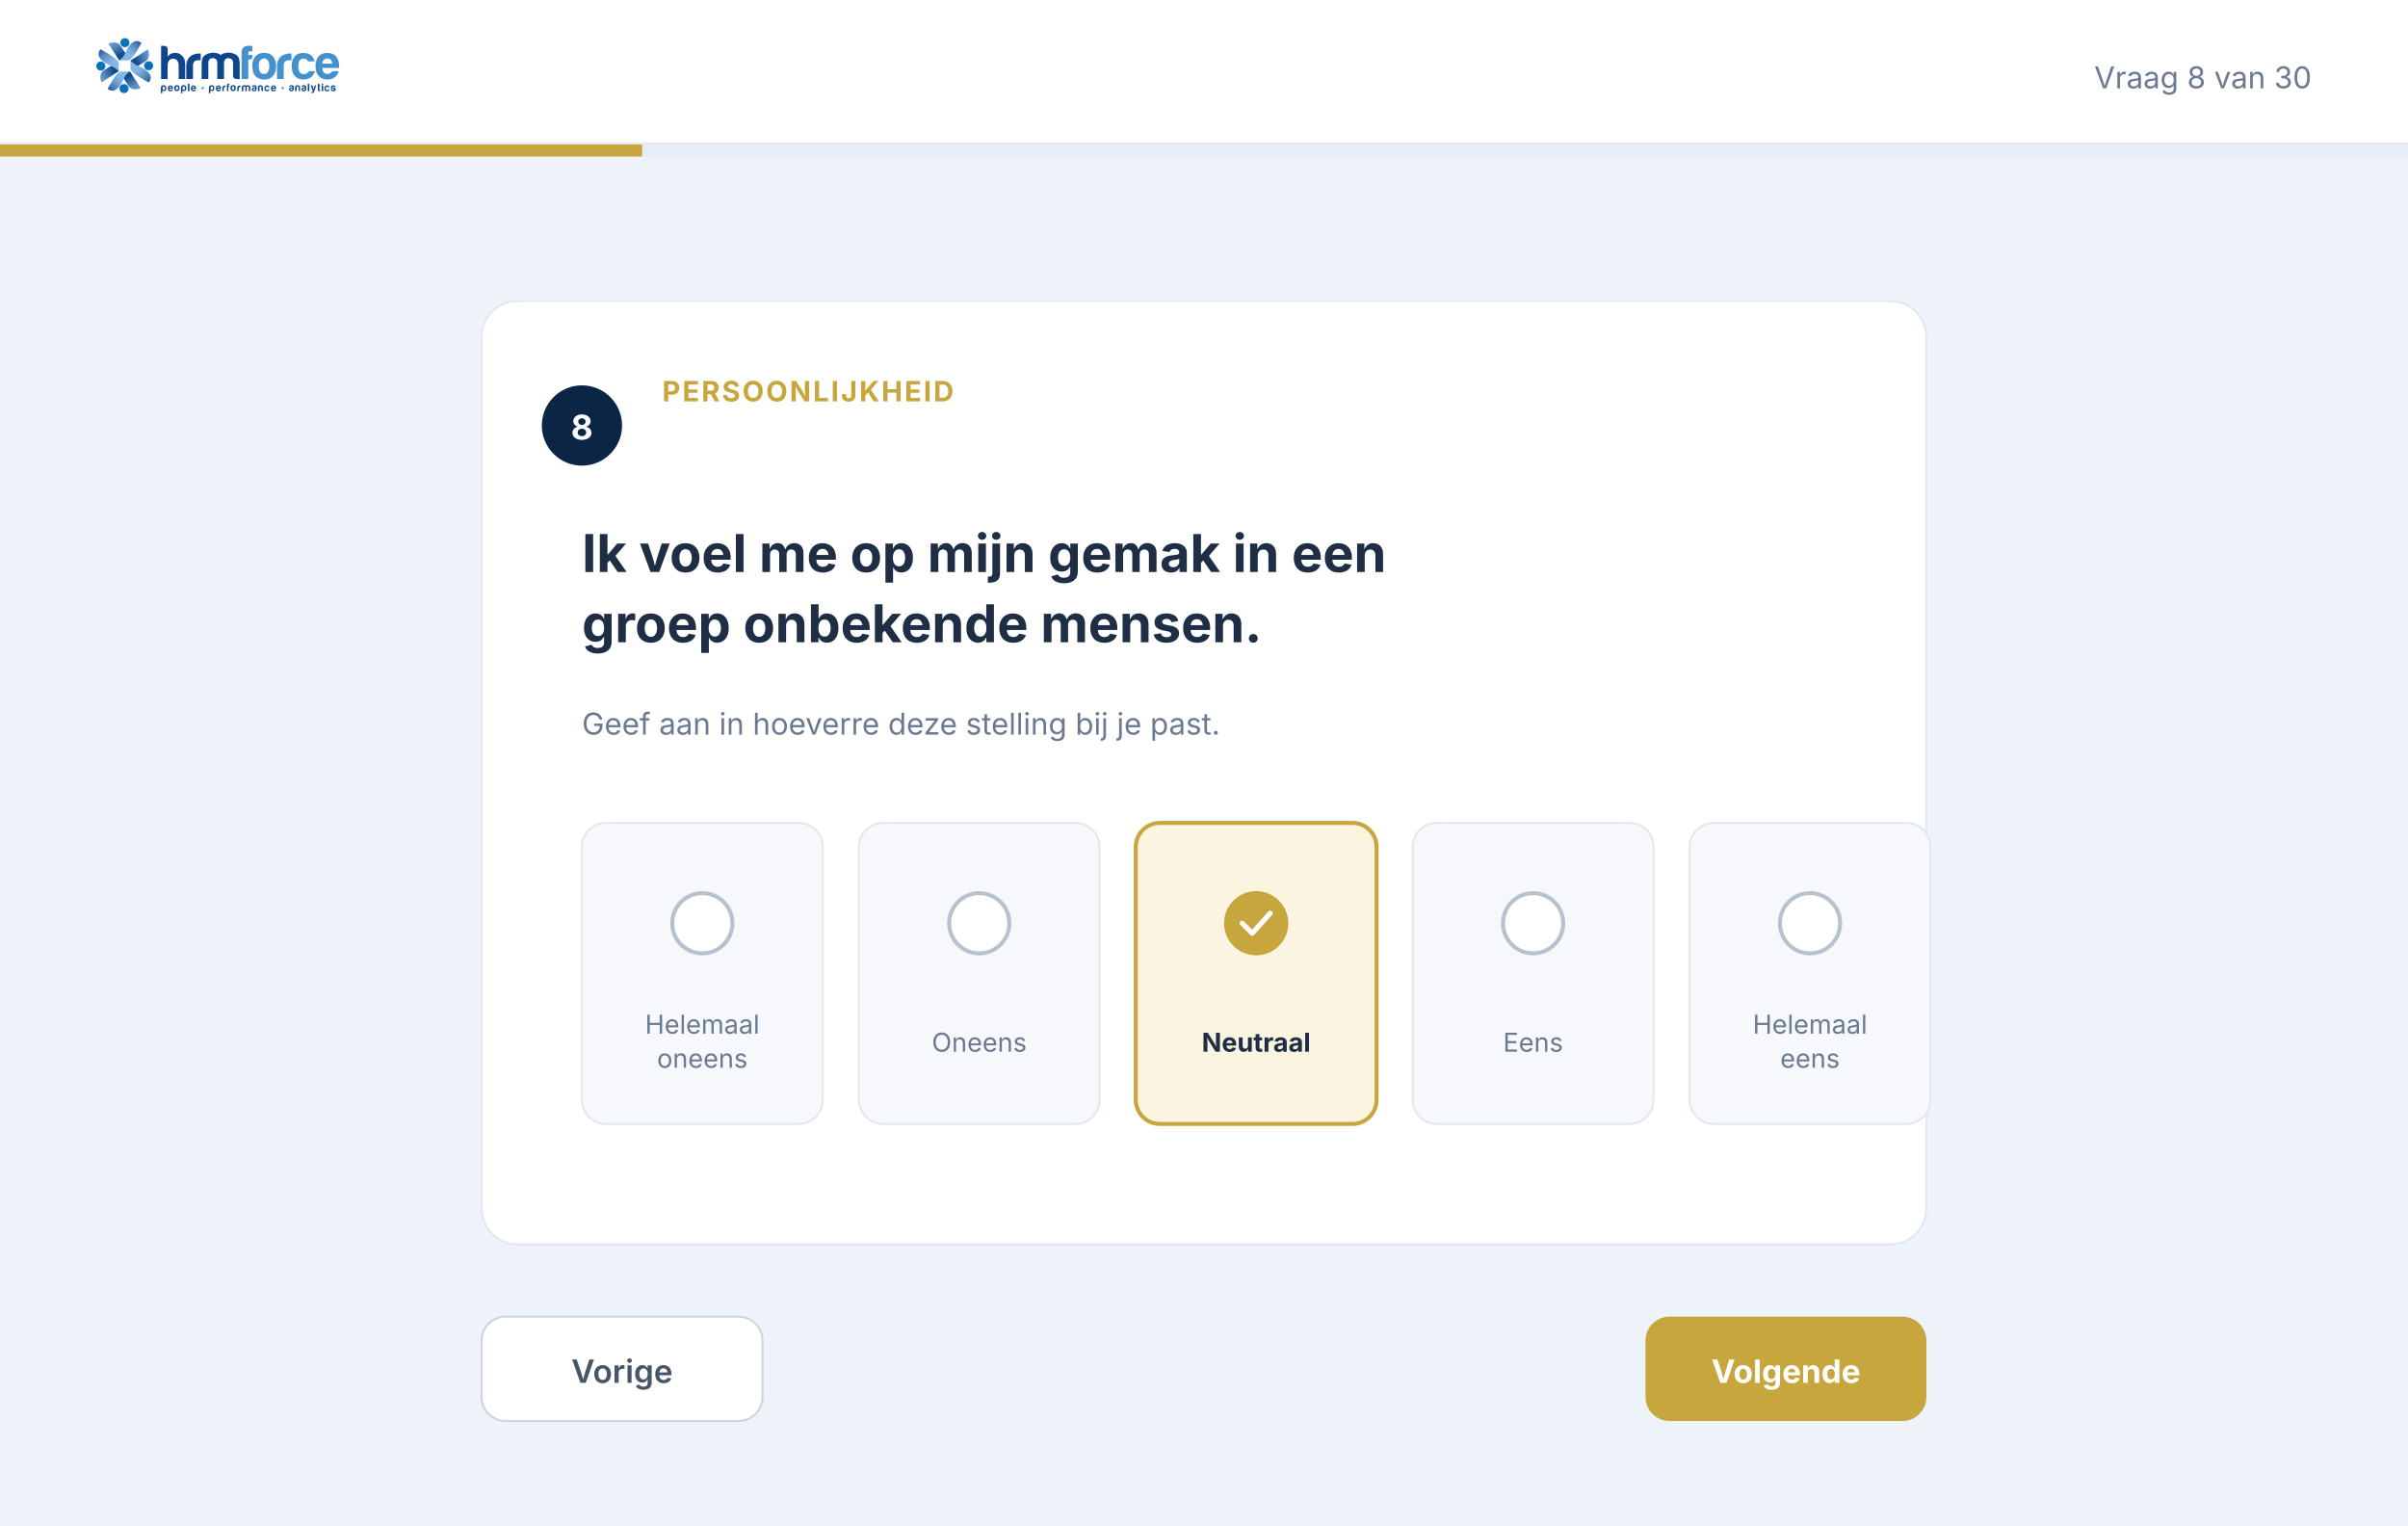
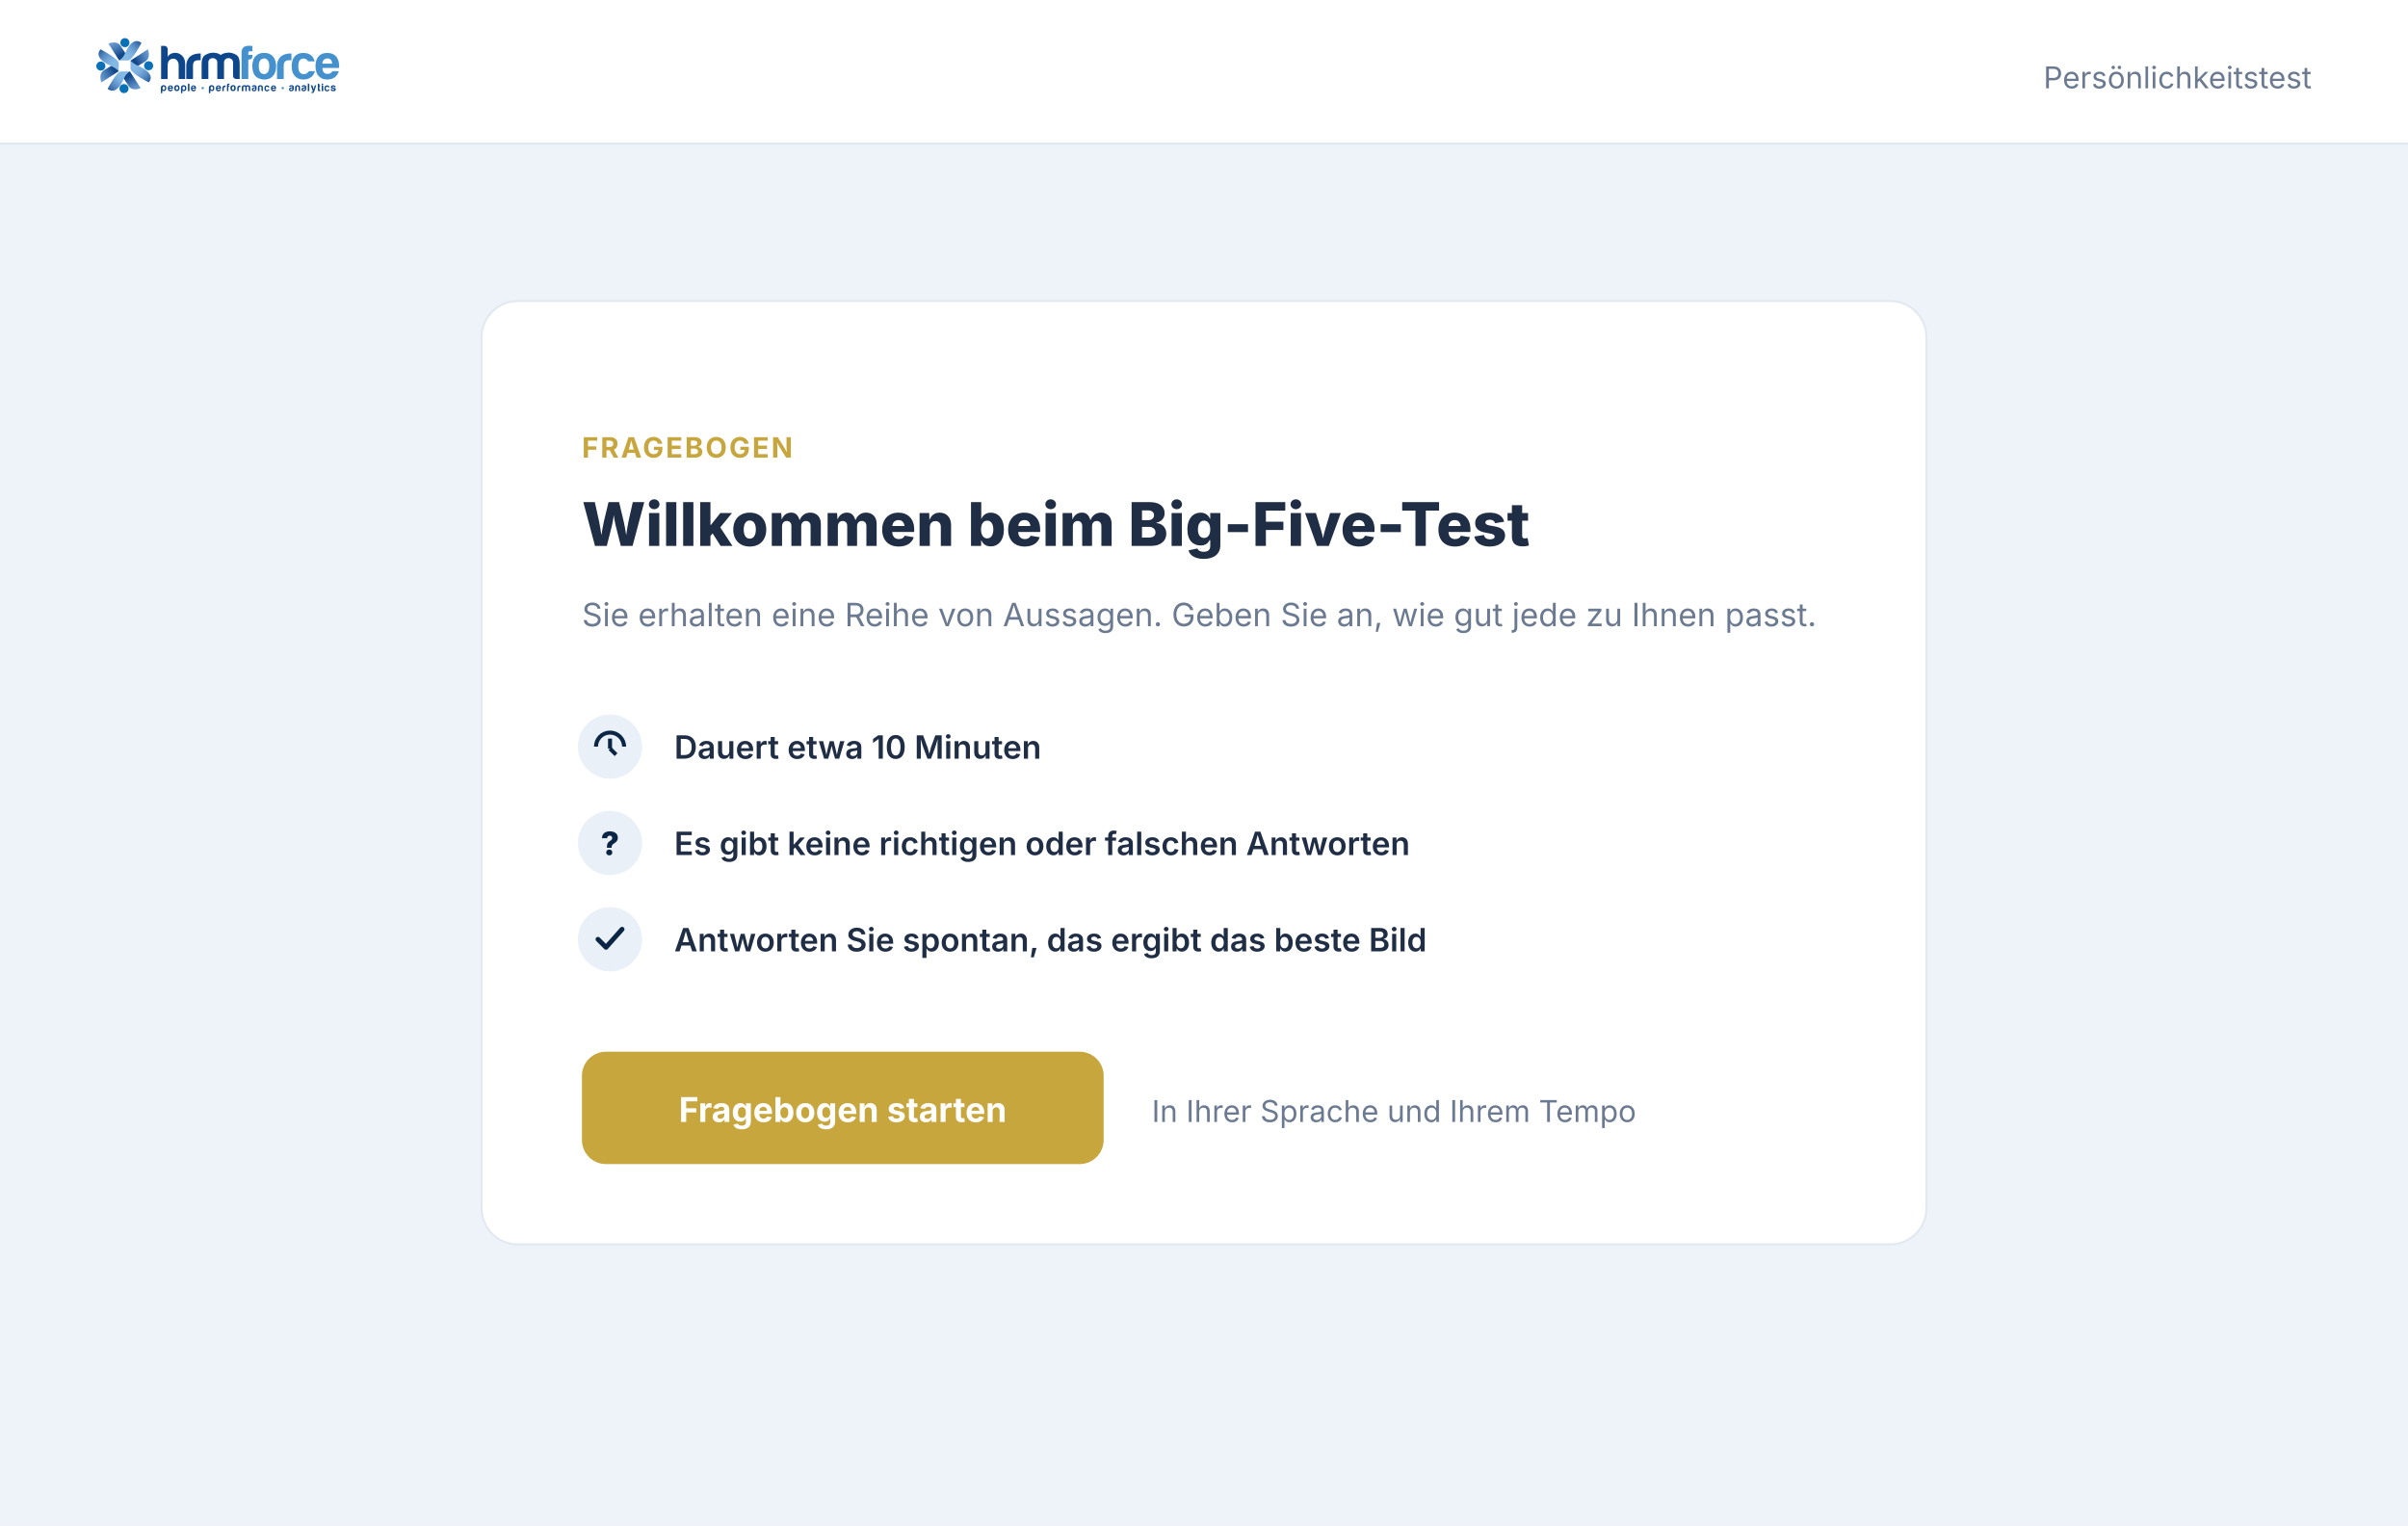
- <svg xmlns="http://www.w3.org/2000/svg" viewBox="0 0 1200 760" font-family="Inter, Segoe UI, Arial, sans-serif" role="img" aria-label="Voorbeeld van het vraagscherm van de hrmforce vragenlijst">
+ <svg xmlns="http://www.w3.org/2000/svg" viewBox="0 0 1200 760" font-family="Inter, Segoe UI, Arial, sans-serif" role="img" aria-label="Beispiel des Startbildschirms des hrmforce-Fragebogens">
  <rect width="1200" height="760" fill="#EEF3F9" />
  <rect x="0" y="0" width="1200" height="72" fill="#FFFFFF" />
  <rect x="0" y="71" width="1200" height="1" fill="#E2E8F0" />
  <g transform="translate(48,19) scale(0.55)">
    <style type="text/css"> .st0{fill:#0E468C;} .st1{fill:#4591CE;} .st2{fill:url(#SVGID_1_);} .st3{fill:url(#SVGID_00000041267482969201277320000011676004090900070813_);} .st4{fill:url(#SVGID_00000144306899739107414480000012411539074238491052_);} .st5{fill:url(#SVGID_00000100347349085123008000000009338267687057571459_);} .st6{fill:#0A70B7;} .st7{fill:url(#SVGID_00000059277984011126092460000010400653105938874040_);} .st8{fill:url(#SVGID_00000088833721890740601420000012042617213019863223_);} .st9{fill:url(#SVGID_00000072260808754010315440000013491959279719050657_);} .st10{fill:url(#SVGID_00000000938048071514272790000013602773776282085567_);} </style>
    <g>
      <g>
        <path class="st0" d="M59.9,49.2c0,0.2-0.1,0.3-0.2,0.5c-0.1,0.1-0.3,0.2-0.5,0.2h-0.7V45c0-0.9,0.3-1.5,0.8-1.9 c0.5-0.3,1.1-0.5,1.7-0.5c0.3,0,0.7,0.1,1,0.2c0.3,0.1,0.6,0.3,0.8,0.5c0.4,0.5,0.6,1.2,0.6,2c0,0.8-0.2,1.5-0.6,2 c-0.4,0.5-0.9,0.7-1.5,0.7c-0.3,0-0.6-0.1-0.9-0.2c-0.3-0.1-0.5-0.3-0.6-0.6V49.2z M62.2,45.4c0-0.5-0.1-0.9-0.3-1.2 c-0.2-0.3-0.5-0.4-0.8-0.4c-0.4,0-0.6,0.1-0.8,0.4c-0.2,0.2-0.3,0.6-0.3,1.2c0,0.5,0.1,0.9,0.3,1.1c0.2,0.3,0.5,0.4,0.8,0.4 c0.3,0,0.6-0.1,0.8-0.4C62.1,46.2,62.2,45.9,62.2,45.4z" />
        <path class="st0" d="M68.4,46.4h1c-0.1,0.5-0.4,1-0.8,1.3c-0.4,0.3-0.9,0.5-1.5,0.5c-0.7,0-1.3-0.2-1.7-0.7 c-0.4-0.5-0.6-1.1-0.6-2c0-0.8,0.2-1.5,0.6-2c0.4-0.5,1-0.7,1.7-0.7c0.8,0,1.4,0.2,1.8,0.7c0.4,0.5,0.6,1.2,0.6,2 c0,0.1,0,0.1,0,0.1c0,0,0,0.1,0,0.1c0,0.1,0,0.1,0,0.1h-3.4c0,0.4,0.1,0.7,0.3,0.9c0.2,0.2,0.4,0.3,0.8,0.3c0.2,0,0.4,0,0.6-0.1 c0,0,0.1,0,0.1-0.1c0,0,0.1-0.1,0.1-0.1c0,0,0.1-0.1,0.1-0.2C68.2,46.4,68.3,46.4,68.4,46.4z M66.1,44.8h2c0-0.4-0.1-0.6-0.3-0.8 c-0.2-0.2-0.4-0.3-0.7-0.3c-0.3,0-0.5,0.1-0.7,0.3C66.2,44.2,66.1,44.5,66.1,44.8z" />
        <path class="st0" d="M71.4,47.5c-0.3-0.2-0.5-0.6-0.6-1c-0.1-0.4-0.2-0.8-0.2-1.2c0-0.4,0-0.7,0.1-1.1c0.1-0.4,0.3-0.6,0.5-0.9 c0.3-0.4,0.8-0.6,1.3-0.7c0.5-0.1,1,0,1.5,0.1c0.5,0.2,0.9,0.5,1.1,1c0.2,0.4,0.3,0.9,0.3,1.5c0,0.4,0,0.8-0.1,1.1 c-0.1,0.3-0.2,0.6-0.4,0.8c-0.3,0.4-0.7,0.7-1.2,0.8c-0.4,0.1-0.9,0.1-1.3,0C72,47.9,71.7,47.7,71.4,47.5z M72.4,44 c-0.3,0.3-0.4,0.7-0.4,1.3c0,0.6,0.1,1,0.3,1.2c0.1,0.1,0.2,0.2,0.4,0.3c0.2,0.1,0.4,0.1,0.6,0c0.2-0.1,0.4-0.2,0.5-0.4 c0.2-0.2,0.2-0.6,0.3-1.1c0-0.5-0.1-0.8-0.2-1.1c-0.2-0.2-0.3-0.4-0.5-0.5c-0.2-0.1-0.4-0.1-0.6,0C72.6,43.9,72.4,44,72.4,44z" />
        <path class="st0" d="M78.1,49.2c0,0.2-0.1,0.3-0.2,0.5c-0.1,0.1-0.3,0.2-0.5,0.2h-0.7V45c0-0.9,0.3-1.5,0.8-1.9 c0.5-0.3,1.1-0.5,1.7-0.5c0.3,0,0.7,0.1,1,0.2c0.3,0.1,0.6,0.3,0.8,0.5c0.4,0.5,0.6,1.2,0.6,2c0,0.8-0.2,1.5-0.6,2 c-0.4,0.5-0.9,0.7-1.5,0.7c-0.3,0-0.6-0.1-0.9-0.2c-0.3-0.1-0.5-0.3-0.6-0.6V49.2z M80.3,45.4c0-0.5-0.1-0.9-0.3-1.2 c-0.2-0.3-0.5-0.4-0.8-0.4c-0.4,0-0.6,0.1-0.8,0.4c-0.2,0.2-0.3,0.6-0.3,1.2c0,0.5,0.1,0.9,0.3,1.1c0.2,0.3,0.5,0.4,0.8,0.4 c0.3,0,0.6-0.1,0.8-0.4C80.2,46.2,80.3,45.9,80.3,45.4z" />
        <path class="st0" d="M83,41.2h0.7c0.2,0,0.3,0.1,0.5,0.2c0.1,0.1,0.2,0.3,0.2,0.5V48H83V41.2z" />
        <path class="st0" d="M89.3,46.4h1c-0.1,0.5-0.4,1-0.8,1.3c-0.4,0.3-0.9,0.5-1.5,0.5c-0.7,0-1.3-0.2-1.7-0.7 c-0.4-0.5-0.6-1.1-0.6-2c0-0.8,0.2-1.5,0.6-2c0.4-0.5,1-0.7,1.7-0.7c0.8,0,1.4,0.2,1.8,0.7c0.4,0.5,0.6,1.2,0.6,2 c0,0.1,0,0.1,0,0.1c0,0,0,0.1,0,0.1c0,0.1,0,0.1,0,0.1h-3.4c0,0.4,0.1,0.7,0.3,0.9c0.2,0.2,0.4,0.3,0.8,0.3c0.2,0,0.4,0,0.6-0.1 c0,0,0.1,0,0.1-0.1c0,0,0.1-0.1,0.1-0.1c0,0,0.1-0.1,0.1-0.2C89,46.4,89.1,46.4,89.3,46.4z M86.9,44.8h2c0-0.4-0.1-0.6-0.3-0.8 c-0.2-0.2-0.4-0.3-0.7-0.3c-0.3,0-0.5,0.1-0.7,0.3C87,44.2,86.9,44.5,86.9,44.8z" />
        <path class="st1" d="M95.3,45.3c0-0.6,0.5-1.1,1.1-1.1s1.1,0.5,1.1,1c0,0.6-0.5,1.1-1.1,1.1C95.7,46.4,95.3,45.9,95.3,45.3z" />
        <path class="st0" d="M103.4,49.2c0,0.2-0.1,0.3-0.2,0.5s-0.3,0.2-0.5,0.2h-0.7V45c0-0.9,0.3-1.5,0.8-1.9c0.5-0.3,1.1-0.5,1.7-0.5 c0.3,0,0.7,0.1,1,0.2c0.3,0.1,0.6,0.3,0.8,0.5c0.4,0.5,0.6,1.2,0.6,2c0,0.8-0.2,1.5-0.6,2c-0.4,0.5-0.9,0.7-1.5,0.7 c-0.3,0-0.6-0.1-0.9-0.2c-0.3-0.1-0.5-0.3-0.6-0.6V49.2z M105.7,45.4c0-0.5-0.1-0.9-0.3-1.2c-0.2-0.3-0.5-0.4-0.8-0.4 c-0.4,0-0.6,0.1-0.8,0.4c-0.2,0.2-0.3,0.6-0.3,1.2c0,0.5,0.1,0.9,0.3,1.1c0.2,0.3,0.5,0.4,0.8,0.4c0.3,0,0.6-0.1,0.8-0.4 C105.6,46.2,105.7,45.9,105.7,45.4z" />
        <path class="st0" d="M111.9,46.4h1c-0.1,0.5-0.4,1-0.8,1.3c-0.4,0.3-0.9,0.5-1.5,0.5c-0.7,0-1.3-0.2-1.7-0.7 c-0.4-0.5-0.6-1.1-0.6-2c0-0.8,0.2-1.5,0.6-2c0.4-0.5,1-0.7,1.7-0.7c0.8,0,1.4,0.2,1.8,0.7c0.4,0.5,0.6,1.2,0.6,2 c0,0.1,0,0.1,0,0.1c0,0,0,0.1,0,0.1c0,0.1,0,0.1,0,0.1h-3.4c0,0.4,0.1,0.7,0.3,0.9c0.2,0.2,0.4,0.3,0.8,0.3c0.2,0,0.4,0,0.6-0.1 c0,0,0.1,0,0.1-0.1c0,0,0.1-0.1,0.1-0.1c0,0,0.1-0.1,0.1-0.2C111.6,46.4,111.8,46.4,111.9,46.4z M109.6,44.8h2 c0-0.4-0.1-0.6-0.3-0.8c-0.2-0.2-0.4-0.3-0.7-0.3c-0.3,0-0.5,0.1-0.7,0.3C109.7,44.2,109.6,44.5,109.6,44.8z" />
        <path class="st0" d="M114.2,48v-2.5c0-0.5,0.1-0.9,0.2-1.3c0.2-0.3,0.4-0.6,0.6-0.8c0.2-0.2,0.5-0.3,0.9-0.4 c0.3-0.1,0.7-0.1,1-0.1c0,0,0.1,0,0.1,0c0,0,0.1,0,0.1,0v1.4h-0.5c-0.4,0-0.7,0.1-0.8,0.3c-0.2,0.2-0.3,0.5-0.3,0.9V48H114.2z" />
        <path class="st0" d="M118.4,48v-5.4c0-0.5,0.1-0.8,0.4-1.1c0.2-0.2,0.6-0.3,1.2-0.3c0.1,0,0.2,0,0.3,0c0.1,0,0.3,0,0.3,0v1.1h-0.4 c-0.2,0-0.3,0-0.4,0.1c-0.1,0.1-0.1,0.2-0.1,0.3v0.4h0.8v0.3c0,0.2-0.1,0.4-0.2,0.5c-0.1,0.1-0.3,0.2-0.5,0.2h-0.2V48H118.4z" />
        <path class="st0" d="M122.3,47.5c-0.3-0.2-0.5-0.6-0.6-1c-0.1-0.4-0.2-0.8-0.2-1.2c0-0.4,0-0.7,0.1-1.1c0.1-0.4,0.3-0.6,0.5-0.9 c0.3-0.4,0.8-0.6,1.3-0.7c0.5-0.1,1,0,1.5,0.1c0.5,0.2,0.9,0.5,1.1,1c0.2,0.4,0.3,0.9,0.3,1.5c0,0.4,0,0.8-0.1,1.1 c-0.1,0.3-0.2,0.6-0.4,0.8c-0.3,0.4-0.7,0.7-1.2,0.8c-0.4,0.1-0.9,0.1-1.3,0C123,47.9,122.6,47.7,122.3,47.5z M123.3,44 c-0.3,0.3-0.4,0.7-0.4,1.3c0,0.6,0.1,1,0.3,1.2c0.1,0.1,0.2,0.2,0.4,0.3c0.2,0.1,0.4,0.1,0.6,0c0.2-0.1,0.4-0.2,0.5-0.4 c0.2-0.2,0.2-0.6,0.3-1.1c0-0.5-0.1-0.8-0.2-1.1c-0.2-0.2-0.3-0.4-0.5-0.5c-0.2-0.1-0.4-0.1-0.6,0C123.5,43.9,123.4,44,123.3,44z" />
        <path class="st0" d="M127.7,48v-2.5c0-0.5,0.1-0.9,0.2-1.3c0.2-0.3,0.4-0.6,0.6-0.8c0.2-0.2,0.5-0.3,0.9-0.4s0.7-0.1,1-0.1 c0,0,0.1,0,0.1,0s0.1,0,0.1,0v1.4h-0.5c-0.4,0-0.7,0.1-0.8,0.3c-0.2,0.2-0.3,0.5-0.3,0.9V48H127.7z" />
        <path class="st0" d="M136.3,48H135v-3.1v-0.3c0-0.3-0.1-0.5-0.3-0.7c-0.2-0.1-0.4-0.2-0.6-0.2c-0.2,0-0.4,0.1-0.6,0.2 c-0.2,0.1-0.3,0.4-0.3,0.7V48h-1.4v-3.1c0-0.9,0.2-1.5,0.7-1.8c0.5-0.3,1-0.5,1.5-0.5c0.3,0,0.6,0,0.9,0.1 c0.3,0.1,0.5,0.2,0.8,0.4c0.2-0.2,0.4-0.3,0.7-0.4c0.3-0.1,0.5-0.1,0.8-0.1c0.6,0,1.1,0.2,1.6,0.5c0.5,0.3,0.7,0.9,0.7,1.8V48 h-0.7c-0.2,0-0.4-0.1-0.5-0.2c-0.1-0.1-0.2-0.3-0.2-0.5v-2.7c0-0.3-0.1-0.5-0.3-0.7c-0.2-0.1-0.4-0.2-0.6-0.2 c-0.2,0-0.4,0.1-0.6,0.2c-0.2,0.1-0.3,0.4-0.3,0.7v0.3V48z" />
        <path class="st0" d="M144.3,47.8c-0.3,0.1-0.6,0.2-0.9,0.3c-0.3,0-0.6,0-0.8,0c-0.5,0-0.9-0.1-1.2-0.4c-0.4-0.3-0.5-0.7-0.5-1.3 c0-0.5,0.2-0.9,0.5-1.2c0.3-0.2,0.7-0.4,1.2-0.5c0.1,0,0.1,0,0.2,0c0.1,0,0.2,0,0.3,0c0.6-0.1,0.9-0.2,0.9-0.5 c0-0.2-0.1-0.3-0.3-0.4c-0.2-0.1-0.4-0.1-0.6-0.1c-0.2,0-0.3,0-0.5,0.1c-0.1,0.1-0.2,0.2-0.3,0.3H141c0.1-0.4,0.2-0.7,0.5-1 c0.4-0.3,0.9-0.5,1.5-0.5c0.7,0,1.3,0.1,1.6,0.4c0.4,0.3,0.6,0.6,0.6,1.1v1.8c0,0.5-0.1,0.9-0.3,1.2 C144.8,47.4,144.6,47.6,144.3,47.8z M144,45.3c-0.2,0.1-0.4,0.2-0.8,0.3l-0.5,0.1c-0.2,0.1-0.4,0.2-0.5,0.3 c-0.1,0.1-0.1,0.3-0.1,0.4c0,0.2,0.1,0.4,0.2,0.5c0.1,0.1,0.3,0.2,0.5,0.2c0.4,0,0.7-0.1,0.9-0.3c0.2-0.2,0.3-0.5,0.3-0.9V45.3z" />
        <path class="st0" d="M151,48h-0.7c-0.2,0-0.4-0.1-0.5-0.2c-0.1-0.1-0.2-0.3-0.2-0.5v-2.7c0-0.3-0.1-0.5-0.3-0.7 c-0.2-0.1-0.4-0.2-0.6-0.2c-0.2,0-0.4,0.1-0.6,0.2c-0.2,0.1-0.3,0.4-0.3,0.7V48h-1.4v-3.1c0-0.9,0.2-1.5,0.7-1.8 c0.5-0.3,1-0.5,1.5-0.5c0.6,0,1.1,0.2,1.6,0.5c0.5,0.3,0.7,0.9,0.7,1.8V48z" />
        <path class="st0" d="M155.9,46.4h1c-0.1,0.5-0.4,1-0.8,1.3c-0.4,0.3-0.9,0.5-1.5,0.5c-0.7,0-1.3-0.2-1.7-0.7 c-0.4-0.5-0.6-1.1-0.6-2c0-0.8,0.2-1.5,0.6-2c0.4-0.5,1-0.7,1.7-0.7c0.8,0,1.4,0.2,1.8,0.7c0.2,0.3,0.4,0.6,0.5,1h-1.4 c-0.1-0.1-0.1-0.2-0.2-0.3c-0.2-0.2-0.4-0.3-0.7-0.3c-0.3,0-0.5,0.1-0.7,0.3c-0.2,0.3-0.4,0.7-0.4,1.3s0.1,1,0.4,1.3 c0.2,0.2,0.4,0.3,0.8,0.3c0.2,0,0.4,0,0.6-0.1c0,0,0.1,0,0.1-0.1c0,0,0.1-0.1,0.1-0.1c0,0,0.1-0.1,0.2-0.2 C155.7,46.4,155.8,46.4,155.9,46.4z" />
        <path class="st0" d="M161.8,46.4h1c-0.1,0.5-0.4,1-0.8,1.3c-0.4,0.3-0.9,0.5-1.5,0.5c-0.7,0-1.3-0.2-1.7-0.7 c-0.4-0.5-0.6-1.1-0.6-2c0-0.8,0.2-1.5,0.6-2c0.4-0.5,1-0.7,1.7-0.7c0.8,0,1.4,0.2,1.8,0.7c0.4,0.5,0.6,1.2,0.6,2 c0,0.1,0,0.1,0,0.1c0,0,0,0.1,0,0.1c0,0.1,0,0.1,0,0.1h-3.4c0,0.4,0.1,0.7,0.3,0.9c0.2,0.2,0.4,0.3,0.8,0.3c0.2,0,0.4,0,0.6-0.1 c0,0,0.1,0,0.1-0.1c0,0,0.1-0.1,0.1-0.1c0,0,0.1-0.1,0.1-0.2C161.5,46.4,161.7,46.4,161.8,46.4z M159.5,44.8h2 c0-0.4-0.1-0.6-0.3-0.8c-0.2-0.2-0.4-0.3-0.7-0.3c-0.3,0-0.5,0.1-0.7,0.3C159.6,44.2,159.5,44.5,159.5,44.8z" />
        <path class="st1" d="M167.8,45.3c0-0.6,0.5-1.1,1.1-1.1c0.6,0,1.1,0.5,1.1,1c0,0.6-0.5,1.1-1.1,1.1 C168.3,46.4,167.8,45.9,167.8,45.3z" />
        <path class="st0" d="M178,47.8c-0.3,0.1-0.6,0.2-0.9,0.3c-0.3,0-0.6,0-0.8,0c-0.5,0-0.9-0.1-1.2-0.4c-0.4-0.3-0.5-0.7-0.5-1.3 c0-0.5,0.2-0.9,0.5-1.2c0.3-0.2,0.7-0.4,1.2-0.5c0.1,0,0.1,0,0.2,0c0.1,0,0.2,0,0.3,0c0.6-0.1,0.9-0.2,0.9-0.5 c0-0.2-0.1-0.3-0.3-0.4c-0.2-0.1-0.4-0.1-0.6-0.1c-0.2,0-0.3,0-0.5,0.1s-0.2,0.2-0.3,0.3h-1.3c0.1-0.4,0.2-0.7,0.5-1 c0.4-0.3,0.9-0.5,1.5-0.5c0.7,0,1.3,0.1,1.6,0.4c0.4,0.3,0.6,0.6,0.6,1.1v1.8c0,0.5-0.1,0.9-0.3,1.2 C178.5,47.4,178.2,47.6,178,47.8z M177.6,45.3c-0.2,0.1-0.4,0.2-0.8,0.3l-0.5,0.1c-0.2,0.1-0.4,0.2-0.5,0.3 c-0.1,0.1-0.1,0.3-0.1,0.4c0,0.2,0.1,0.4,0.2,0.5c0.1,0.1,0.3,0.2,0.5,0.2c0.4,0,0.7-0.1,0.9-0.3c0.2-0.2,0.3-0.5,0.3-0.9V45.3z" />
        <path class="st0" d="M184.7,48H184c-0.2,0-0.4-0.1-0.5-0.2c-0.1-0.1-0.2-0.3-0.2-0.5v-2.7c0-0.3-0.1-0.5-0.3-0.7 c-0.2-0.1-0.4-0.2-0.6-0.2c-0.2,0-0.4,0.1-0.6,0.2c-0.2,0.1-0.3,0.4-0.3,0.7V48h-1.4v-3.1c0-0.9,0.2-1.5,0.7-1.8 c0.5-0.3,1-0.5,1.5-0.5c0.6,0,1.1,0.2,1.6,0.5c0.5,0.3,0.7,0.9,0.7,1.8V48z" />
        <path class="st0" d="M189.3,47.8c-0.3,0.1-0.6,0.2-0.9,0.3c-0.3,0-0.6,0-0.8,0c-0.5,0-0.9-0.1-1.2-0.4c-0.4-0.3-0.5-0.7-0.5-1.3 c0-0.5,0.2-0.9,0.5-1.2c0.3-0.2,0.7-0.4,1.2-0.5c0.1,0,0.1,0,0.2,0c0.1,0,0.2,0,0.3,0c0.6-0.1,0.9-0.2,0.9-0.5 c0-0.2-0.1-0.3-0.3-0.4c-0.2-0.1-0.4-0.1-0.6-0.1c-0.2,0-0.3,0-0.5,0.1s-0.2,0.2-0.3,0.3H186c0.1-0.4,0.2-0.7,0.5-1 c0.4-0.3,0.9-0.5,1.5-0.5c0.7,0,1.3,0.1,1.6,0.4c0.4,0.3,0.6,0.6,0.6,1.1v1.8c0,0.5-0.1,0.9-0.3,1.2 C189.8,47.4,189.6,47.6,189.3,47.8z M189,45.3c-0.2,0.1-0.4,0.2-0.8,0.3l-0.5,0.1c-0.2,0.1-0.4,0.2-0.5,0.3 c-0.1,0.1-0.1,0.3-0.1,0.4c0,0.2,0.1,0.4,0.2,0.5c0.1,0.1,0.3,0.2,0.5,0.2c0.4,0,0.7-0.1,0.9-0.3c0.2-0.2,0.3-0.5,0.3-0.9V45.3z" />
        <path class="st0" d="M191.6,41.2h0.7c0.2,0,0.3,0.1,0.5,0.2c0.1,0.1,0.2,0.3,0.2,0.5V48h-1.4V41.2z" />
        <path class="st0" d="M195,49.8v-1.1h0.4c0.3,0,0.5-0.1,0.6-0.2c0.2-0.1,0.2-0.3,0.1-0.6l-1.8-5.2h1.5l1.1,3.7l0.9-3.2 c0.1-0.3,0.3-0.5,0.6-0.5h0.9l-2,5.9c-0.2,0.4-0.4,0.7-0.6,0.9c-0.2,0.2-0.6,0.2-1.2,0.2c0,0-0.1,0-0.1,0s-0.1,0-0.1,0 c0,0-0.1,0-0.1,0C195.1,49.8,195,49.8,195,49.8z" />
        <path class="st0" d="M202.9,48c-0.4,0-0.9,0-1.4,0c-0.5,0-0.8-0.4-0.8-1v-5.8h0.7c0.2,0,0.3,0.1,0.5,0.2c0.1,0.1,0.2,0.3,0.2,0.5 v0.9h0.8V43c0,0.2-0.1,0.4-0.2,0.5c-0.1,0.1-0.3,0.2-0.5,0.2h-0.1v2.9c0,0.2,0.1,0.3,0.4,0.3h0.4V48z" />
        <path class="st0" d="M204.2,41.2h0.7c0.2,0,0.3,0.1,0.5,0.2c0.1,0.1,0.2,0.3,0.2,0.5v0.4h-1.4V41.2z M204.2,42.7h0.7 c0.2,0,0.3,0.1,0.5,0.2c0.1,0.1,0.2,0.3,0.2,0.5V48h-1.4V42.7z" />
        <path class="st0" d="M210.3,46.4h1c-0.1,0.5-0.4,1-0.8,1.3c-0.4,0.3-0.9,0.5-1.5,0.5c-0.7,0-1.3-0.2-1.7-0.7 c-0.4-0.5-0.6-1.1-0.6-2c0-0.8,0.2-1.5,0.6-2c0.4-0.5,1-0.7,1.7-0.7c0.8,0,1.4,0.2,1.8,0.7c0.2,0.3,0.4,0.6,0.5,1h-1.4 c-0.1-0.1-0.1-0.2-0.2-0.3c-0.2-0.2-0.4-0.3-0.7-0.3c-0.3,0-0.5,0.1-0.7,0.3c-0.2,0.3-0.4,0.7-0.4,1.3s0.1,1,0.4,1.3 c0.2,0.2,0.4,0.3,0.8,0.3c0.2,0,0.4,0,0.6-0.1c0,0,0.1,0,0.1-0.1c0,0,0.1-0.1,0.1-0.1c0,0,0.1-0.1,0.2-0.2 C210,46.4,210.1,46.4,210.3,46.4z" />
        <path class="st0" d="M212.4,46.2h1.3c0,0.3,0.1,0.5,0.3,0.6c0.2,0.1,0.5,0.2,0.8,0.2c0.2,0,0.4,0,0.6-0.1c0.2-0.1,0.2-0.2,0.2-0.4 c0-0.2-0.3-0.4-0.8-0.5c-0.2,0-0.4-0.1-0.5-0.1c-0.7-0.2-1.2-0.4-1.4-0.6c-0.3-0.2-0.4-0.5-0.4-0.9c0-0.5,0.2-0.9,0.6-1.2 c0.4-0.3,0.9-0.5,1.5-0.5c0.7,0,1.2,0.2,1.6,0.5c0.4,0.3,0.6,0.8,0.6,1.3H216c-0.2,0-0.4-0.1-0.6-0.3c-0.1-0.1-0.1-0.1-0.2-0.2 c-0.2-0.1-0.4-0.2-0.6-0.2c-0.3,0-0.5,0-0.6,0.1c-0.1,0.1-0.2,0.2-0.2,0.4c0,0.2,0.3,0.4,1,0.5c0.1,0,0.1,0,0.2,0.1 c0.1,0,0.1,0,0.2,0c0.7,0.2,1.1,0.4,1.4,0.6c0.2,0.2,0.4,0.5,0.4,0.9c0,0.6-0.2,1-0.6,1.3c-0.4,0.3-1,0.4-1.8,0.4 c-0.7,0-1.3-0.2-1.7-0.5C212.6,47.3,212.4,46.9,212.4,46.2L212.4,46.2z" />
      </g>
      <g>
        <g>
          <path class="st0" d="M73.3,20.4c-0.9-1.2-2.1-1.8-3.6-1.8c-1.6,0-2.9,0.6-3.8,1.7c-0.9,1.2-1.3,2.8-1.3,4.8v12h-5.9V7h3 c0.8,0,1.5,0.3,2.1,0.9c0.6,0.6,0.9,1.3,0.9,2.1v6.9c1-1.7,2.5-2.9,4.5-3.3c1.9-0.5,3.8-0.3,5.5,0.3c1.6,0.7,3,1.8,4.1,3.3 c1.1,1.5,1.7,3.6,1.7,6.3V37h-5.9V25c0-0.9-0.1-1.7-0.2-2.4C74.2,21.9,73.8,21.1,73.3,20.4z" />
          <path class="st0" d="M81.5,37V25.8c0-2.3,0.3-4.2,1-5.7c0.7-1.5,1.6-2.8,2.8-3.7c1.1-0.9,2.4-1.5,3.9-1.9c1.5-0.4,3-0.6,4.6-0.6 c0.1,0,0.3,0,0.4,0s0.3,0,0.4,0V20h-2c-1.7,0-2.9,0.4-3.8,1.2c-0.8,0.8-1.2,2.1-1.2,3.8v12H81.5z" />
          <path class="st0" d="M115.6,37h-6V23.4v-1.2c0-1.4-0.4-2.4-1.3-3.1c-0.8-0.6-1.8-1-2.8-1c-1,0-2,0.3-2.8,1 c-0.8,0.6-1.2,1.7-1.2,3.1V37h-6.1V23.4c0-4,1-6.6,3.1-8c2.1-1.3,4.4-2.1,6.9-2.2c1.3,0,2.6,0.1,3.9,0.4c1.3,0.3,2.4,0.9,3.5,1.7 c0.9-0.8,1.9-1.3,3.1-1.6c1.2-0.3,2.4-0.5,3.7-0.6c2.6,0,4.9,0.7,7.1,2c2.2,1.3,3.2,4,3.2,8.1V37h-3.1c-0.9,0-1.6-0.3-2.1-0.8 c-0.6-0.6-0.8-1.3-0.8-2.1V22.2c0-1.4-0.4-2.4-1.3-3.1c-0.8-0.6-1.8-1-2.8-1s-2,0.3-2.8,1c-0.8,0.6-1.3,1.7-1.3,3.1v1.2V37z" />
          <path class="st1" d="M131.6,37V13.1c0-2.1,0.6-3.7,1.7-4.7c1-1,2.8-1.5,5.2-1.5c0.6,0,1,0,1.4,0.1c0.6,0,1.1,0,1.5,0.1v4.8h-1.6 c-0.8,0-1.4,0.1-1.7,0.3c-0.3,0.2-0.4,0.7-0.4,1.4v1.6h3.8v1.3c0,0.9-0.3,1.6-0.9,2.1c-0.6,0.6-1.3,0.8-2,0.8h-0.9V37H131.6z" />
          <path class="st1" d="M144.7,34.9c-1.2-1-2.1-2.5-2.6-4.2c-0.5-1.8-0.8-3.6-0.8-5.5c0-1.6,0.2-3.1,0.7-4.7 c0.4-1.6,1.1-2.9,2.1-3.9c1.5-1.7,3.5-2.8,5.9-3.1c2.4-0.3,4.5-0.1,6.5,0.6c2.2,0.9,3.8,2.4,4.9,4.5c1,1.9,1.5,4.2,1.5,6.7 c0,1.9-0.2,3.5-0.6,4.8c-0.4,1.3-0.9,2.5-1.6,3.4c-1.4,1.9-3.2,3.1-5.3,3.6c-1.9,0.5-3.9,0.6-5.8,0.1 C147.4,36.7,145.8,36,144.7,34.9z M148.9,19.6c-1.2,1.3-1.8,3.3-1.7,6c0.1,2.7,0.6,4.5,1.5,5.5c0.3,0.5,1,0.9,1.8,1.2 c0.9,0.3,1.8,0.3,2.7,0.1c0.9-0.3,1.7-0.9,2.4-2c0.7-1,1.1-2.7,1.1-5.1c0-2.1-0.3-3.7-1-4.7c-0.7-1-1.4-1.7-2.3-2 c-0.9-0.3-1.7-0.3-2.6,0S149.3,19.2,148.9,19.6z" />
          <path class="st1" d="M163.7,37V25.8c0-2.3,0.3-4.2,1-5.7c0.7-1.5,1.6-2.8,2.8-3.7c1.1-0.9,2.4-1.5,3.9-1.9c1.5-0.4,3-0.6,4.6-0.6 c0.1,0,0.3,0,0.4,0c0.2,0,0.3,0,0.4,0V20h-2c-1.7,0-2.9,0.4-3.8,1.2c-0.8,0.8-1.2,2.1-1.2,3.8v12H163.7z" />
          <path class="st1" d="M193.7,29.9h4.4c-0.6,2.4-1.9,4.3-3.7,5.6c-1.8,1.3-4.1,2-6.8,2c-3.3,0-5.9-1.1-7.8-3.2 c-1.9-2.1-2.8-5.1-2.8-9c0-3.7,0.9-6.6,2.7-8.7c1.9-2.2,4.5-3.2,7.8-3.2c3.5,0,6.2,1,8.1,3.1c1,1.3,1.8,2.8,2.3,4.5h-6.1 c-0.3-0.6-0.6-1-0.9-1.3c-0.8-0.8-1.8-1.2-3.2-1.2c-1.3,0-2.3,0.4-3.1,1.2c-1,1.2-1.6,3.1-1.6,5.8c0,2.7,0.5,4.6,1.6,5.7 c0.8,0.9,1.9,1.4,3.4,1.4c1,0,1.8-0.2,2.5-0.6c0.2-0.1,0.3-0.2,0.5-0.3c0.1-0.1,0.3-0.3,0.5-0.5c0.1-0.2,0.3-0.4,0.7-0.7 C192.5,30,193,29.9,193.7,29.9z" />
          <path class="st1" d="M215.3,29.9h4.4c-0.6,2.4-1.9,4.3-3.7,5.6c-1.8,1.3-4.1,2-6.8,2c-3.3,0-5.9-1.1-7.8-3.2 c-1.9-2.1-2.8-5.1-2.8-9c0-3.7,0.9-6.6,2.7-8.7c1.9-2.2,4.5-3.2,7.8-3.2c3.5,0,6.2,1,8.1,3.1c1.9,2.2,2.8,5.2,2.8,9 c0,0.2,0,0.4,0,0.6c0,0.2,0,0.3,0,0.3c0,0.3,0,0.5-0.1,0.6h-15.1c0.1,1.8,0.5,3.1,1.3,4c0.8,0.9,1.9,1.4,3.4,1.4 c1,0,1.8-0.2,2.5-0.6c0.2-0.1,0.3-0.2,0.5-0.3c0.1-0.1,0.3-0.3,0.5-0.5c0.1-0.2,0.3-0.4,0.7-0.7C214,30,214.6,29.9,215.3,29.9z M204.8,23.1h8.9c-0.1-1.6-0.5-2.7-1.2-3.5c-0.8-0.8-1.8-1.2-3.2-1.2c-1.3,0-2.3,0.4-3.1,1.2C205.3,20.4,204.9,21.6,204.8,23.1z" />
        </g>
      </g>
      <g>
        <linearGradient id="SVGID_1_" gradientUnits="userSpaceOnUse" x1="269.058" y1="-33.96" x2="244.245" y2="-13.046" gradientTransform="matrix(0.1802 -0.7132 0.719 0.148 5.1692 231.5801)">
          <stop offset="0" style="stop-color:#11498B" />
          <stop offset="0.134" style="stop-color:#2B5E9E" />
          <stop offset="0.323" style="stop-color:#487CB6" />
          <stop offset="0.509" style="stop-color:#6195CA" />
          <stop offset="0.687" style="stop-color:#74A8D9" />
          <stop offset="0.854" style="stop-color:#80B4E2" />
          <stop offset="1" style="stop-color:#84B8E5" />
        </linearGradient>
        <path class="st2" d="M40.2,45.3c0,0-7.2,3.4-10.9-1.8l-5.2-8c0,0,4.9-5.4,6.3-5.4L40.2,45.3z" />
        <linearGradient id="SVGID_00000177453826184911420550000004482426704577864588_" gradientUnits="userSpaceOnUse" x1="277.832" y1="81.513" x2="281.783" y2="109.16" gradientTransform="matrix(-0.4519 -0.553 0.5583 -0.4459 89.9572 238.7165)">
          <stop offset="0" style="stop-color:#11498B" />
          <stop offset="0.134" style="stop-color:#2B5E9E" />
          <stop offset="0.323" style="stop-color:#487CB6" />
          <stop offset="0.509" style="stop-color:#6195CA" />
          <stop offset="0.687" style="stop-color:#74A8D9" />
          <stop offset="0.854" style="stop-color:#80B4E2" />
          <stop offset="1" style="stop-color:#84B8E5" />
        </linearGradient>
        <path style="fill:url(#SVGID_00000177453826184911420550000004482426704577864588_);" d="M10.2,46c0,0,8.1-15.9,12-15.8l8.1,0 c0,0-2.8,0.8-5.5,6.7C24.9,36.8,19,52.6,10.2,46z" />
        <g>
          <linearGradient id="SVGID_00000052093404776364732160000007170217534415376011_" gradientUnits="userSpaceOnUse" x1="130.088" y1="311.549" x2="105.355" y2="332.395" gradientTransform="matrix(-0.1802 0.7132 -0.719 -0.148 269.3591 -31.1578)">
            <stop offset="0" style="stop-color:#11498B" />
            <stop offset="0.134" style="stop-color:#2B5E9E" />
            <stop offset="0.323" style="stop-color:#487CB6" />
            <stop offset="0.509" style="stop-color:#6195CA" />
            <stop offset="0.687" style="stop-color:#74A8D9" />
            <stop offset="0.854" style="stop-color:#80B4E2" />
            <stop offset="1" style="stop-color:#84B8E5" />
          </linearGradient>
          <path style="fill:url(#SVGID_00000052093404776364732160000007170217534415376011_);" d="M11,5c0,0,7.2-3.4,10.9,1.8l5.2,8 c0,0-5,5.4-6.4,5.4L11,5z" />
          <linearGradient id="SVGID_00000087381027486974030150000013365315481581006256_" gradientUnits="userSpaceOnUse" x1="-81.699" y1="190.55" x2="-77.745" y2="218.226" gradientTransform="matrix(0.4519 0.553 -0.5583 0.4459 184.5719 -38.2942)">
            <stop offset="0" style="stop-color:#11498B" />
            <stop offset="0.134" style="stop-color:#2B5E9E" />
            <stop offset="0.323" style="stop-color:#487CB6" />
            <stop offset="0.509" style="stop-color:#6195CA" />
            <stop offset="0.687" style="stop-color:#74A8D9" />
            <stop offset="0.854" style="stop-color:#80B4E2" />
            <stop offset="1" style="stop-color:#84B8E5" />
          </linearGradient>
          <path style="fill:url(#SVGID_00000087381027486974030150000013365315481581006256_);" d="M40.9,4.3c0,0-8,15.8-12,15.9l-8.2,0 c0,0,2.8-0.8,5.5-6.7C26.3,13.4,32.2-2.4,40.9,4.3z" />
          <path class="st6" d="M30,4.1c0,2.3-1.8,4.1-4.1,4.1c-2.3,0-4.1-1.8-4.1-4.1c0-2.3,1.8-4.1,4.1-4.1C28.2,0,30,1.8,30,4.1z" />
        </g>
        <path class="st6" d="M29.2,45.7c0,2.3-1.8,4.1-4.1,4.1c-2.3,0-4.1-1.8-4.1-4.1c0-2.3,1.8-4.1,4.1-4.1 C27.4,41.6,29.2,43.5,29.2,45.7z" />
        <g>
          <linearGradient id="SVGID_00000156580592513644281620000015722594166023263888_" gradientUnits="userSpaceOnUse" x1="208.298" y1="-5.744" x2="182.784" y2="15.761" gradientTransform="matrix(-0.7075 -0.2013 0.1694 -0.7143 183.7788 58.7082)">
            <stop offset="0" style="stop-color:#11498B" />
            <stop offset="0.134" style="stop-color:#2B5E9E" />
            <stop offset="0.323" style="stop-color:#487CB6" />
            <stop offset="0.509" style="stop-color:#6195CA" />
            <stop offset="0.687" style="stop-color:#74A8D9" />
            <stop offset="0.854" style="stop-color:#80B4E2" />
            <stop offset="1" style="stop-color:#84B8E5" />
          </linearGradient>
          <path style="fill:url(#SVGID_00000156580592513644281620000015722594166023263888_);" d="M46.7,10.1c0,0,3.2,7.3-2.1,10.9l-8.2,5 c0,0-5.5-4.4-5.4-5.7L46.7,10.1z" />
          <linearGradient id="SVGID_00000132046858508216288560000012615281538341019794_" gradientUnits="userSpaceOnUse" x1="214.239" y1="46.295" x2="218.128" y2="73.508" gradientTransform="matrix(-0.5955 0.432 -0.457 -0.5745 199.068 -25.3704)">
            <stop offset="0" style="stop-color:#11498B" />
            <stop offset="0.134" style="stop-color:#2B5E9E" />
            <stop offset="0.323" style="stop-color:#487CB6" />
            <stop offset="0.509" style="stop-color:#6195CA" />
            <stop offset="0.687" style="stop-color:#74A8D9" />
            <stop offset="0.854" style="stop-color:#80B4E2" />
            <stop offset="1" style="stop-color:#84B8E5" />
          </linearGradient>
          <path style="fill:url(#SVGID_00000132046858508216288560000012615281538341019794_);" d="M47.5,40.1c0,0-16.7-8.3-16.5-12.6v-7.3 c0,0,0.9,2,7.1,5C38.2,25.1,54.7,31.7,47.5,40.1z" />
          <path class="st6" d="M51.5,25c0-2.3-1.8-4.1-4.1-4.1c-2.3,0-4.1,1.8-4.1,4.1c0,2.3,1.8,4.1,4.1,4.1C49.7,29.1,51.5,27.3,51.5,25z " />
        </g>
        <g>
          <linearGradient id="SVGID_00000162339224336054637460000010430758673179698091_" gradientUnits="userSpaceOnUse" x1="0.575" y1="59.678" x2="-24.953" y2="81.195" gradientTransform="matrix(0.7075 0.2013 -0.1694 0.7143 25.5608 -13.4076)">
            <stop offset="0" style="stop-color:#11498B" />
            <stop offset="0.134" style="stop-color:#2B5E9E" />
            <stop offset="0.323" style="stop-color:#487CB6" />
            <stop offset="0.509" style="stop-color:#6195CA" />
            <stop offset="0.687" style="stop-color:#74A8D9" />
            <stop offset="0.854" style="stop-color:#80B4E2" />
            <stop offset="1" style="stop-color:#84B8E5" />
          </linearGradient>
          <path style="fill:url(#SVGID_00000162339224336054637460000010430758673179698091_);" d="M4.6,40.1c0,0-3.2-7.3,2.1-10.9l8.2-5 c0,0,5.5,4.4,5.4,5.8L4.6,40.1z" />
          <linearGradient id="SVGID_00000137104354660818977830000010000540163225977016_" gradientUnits="userSpaceOnUse" x1="41.772" y1="-74.845" x2="45.668" y2="-47.582" gradientTransform="matrix(0.5955 -0.432 0.457 0.5745 10.2739 70.6707)">
            <stop offset="0" style="stop-color:#11498B" />
            <stop offset="0.134" style="stop-color:#2B5E9E" />
            <stop offset="0.323" style="stop-color:#487CB6" />
            <stop offset="0.509" style="stop-color:#6195CA" />
            <stop offset="0.687" style="stop-color:#74A8D9" />
            <stop offset="0.854" style="stop-color:#80B4E2" />
            <stop offset="1" style="stop-color:#84B8E5" />
          </linearGradient>
          <path style="fill:url(#SVGID_00000137104354660818977830000010000540163225977016_);" d="M3.8,10.1c0,0,16.9,8.7,16.5,12.6l0,7.4 c0,0-1-2.1-7.2-5C13.1,25.1-3.4,18.5,3.8,10.1z" />
          <path class="st6" d="M8.2,25.3c0,2.3-1.8,4.1-4.1,4.1c-2.3,0-4.1-1.8-4.1-4.1c0-2.3,1.8-4.1,4.1-4.1C6.4,21.2,8.2,23,8.2,25.3z" />
        </g>
      </g>
    </g>
  </g>
-   <text x="1152" y="44" text-anchor="end" font-size="15" fill="#6B7A90">Vraag 8 van 30</text>
-   <rect x="0" y="72" width="1200" height="6" fill="#E7EDF4" />
-   <rect x="0" y="72" width="320" height="6" fill="#C8A63E" />
+   <text x="1152" y="44" text-anchor="end" font-size="15" fill="#6B7A90">Persönlichkeitstest</text>
  <rect x="240" y="150" width="720" height="470" rx="18" fill="#FFFFFF" stroke="#E2E8F0" />
-   <circle cx="290" cy="212" r="20" fill="#0B2545" />
-   <text x="290" y="219" text-anchor="middle" font-size="17" font-weight="700" fill="#FFFFFF">8</text>
-   <text x="330" y="200" font-size="14" font-weight="700" letter-spacing="1" fill="#C8A63E">PERSOONLIJKHEID</text>
-   <text x="290" y="285" font-size="26" font-weight="700" fill="#1F2D45">Ik voel me op mijn gemak in een</text>
-   <text x="290" y="320" font-size="26" font-weight="700" fill="#1F2D45">groep onbekende mensen.</text>
-   <text x="290" y="366" font-size="15" fill="#6B7A90">Geef aan in hoeverre deze stelling bij je past.</text>
+   <text x="290" y="228" font-size="14" font-weight="700" letter-spacing="1" fill="#C8A63E">FRAGEBOGEN</text>
+   <text x="290" y="272" font-size="30" font-weight="800" fill="#1F2D45">Willkommen beim Big-Five-Test</text>
+   <text x="290" y="312" font-size="16" fill="#6B7A90">Sie erhalten eine Reihe von Aussagen. Geben Sie an, wie gut jede zu Ihnen passt.</text>
  <g>
-     <rect x="290" y="410" width="120" height="150" rx="12" fill="#F6F8FB" stroke="#E2E8F0" />
-     <rect x="428" y="410" width="120" height="150" rx="12" fill="#F6F8FB" stroke="#E2E8F0" />
-     <rect x="566" y="410" width="120" height="150" rx="12" fill="#FBF4E1" stroke="#C8A63E" stroke-width="2" />
-     <rect x="704" y="410" width="120" height="150" rx="12" fill="#F6F8FB" stroke="#E2E8F0" />
-     <rect x="842" y="410" width="120" height="150" rx="12" fill="#F6F8FB" stroke="#E2E8F0" />
-     <circle cx="350" cy="460" r="15" fill="#FFFFFF" stroke="#B7C2D0" stroke-width="2" />
-     <circle cx="488" cy="460" r="15" fill="#FFFFFF" stroke="#B7C2D0" stroke-width="2" />
-     <circle cx="626" cy="460" r="15" fill="#C8A63E" stroke="#C8A63E" stroke-width="2" />
-     <path d="M619 460 l5 5 l9 -10" fill="none" stroke="#FFFFFF" stroke-width="2.5" stroke-linecap="round" stroke-linejoin="round" />
-     <circle cx="764" cy="460" r="15" fill="#FFFFFF" stroke="#B7C2D0" stroke-width="2" />
-     <circle cx="902" cy="460" r="15" fill="#FFFFFF" stroke="#B7C2D0" stroke-width="2" />
-     <text x="350" y="515" text-anchor="middle" font-size="13" fill="#6B7A90">Helemaal</text>
-     <text x="350" y="532" text-anchor="middle" font-size="13" fill="#6B7A90">oneens</text>
-     <text x="488" y="524" text-anchor="middle" font-size="13" fill="#6B7A90">Oneens</text>
-     <text x="626" y="524" text-anchor="middle" font-size="13" font-weight="700" fill="#1F2D45">Neutraal</text>
-     <text x="764" y="524" text-anchor="middle" font-size="13" fill="#6B7A90">Eens</text>
-     <text x="902" y="515" text-anchor="middle" font-size="13" fill="#6B7A90">Helemaal</text>
-     <text x="902" y="532" text-anchor="middle" font-size="13" fill="#6B7A90">eens</text>
+     <circle cx="304" cy="372" r="16" fill="#EAF0F8" />
+     <path d="M297 372 a7 7 0 1 1 14 0" fill="none" stroke="#0B2545" stroke-width="2" />
+     <line x1="304" y1="368" x2="304" y2="373" stroke="#0B2545" stroke-width="2" />
+     <line x1="304" y1="373" x2="307" y2="376" stroke="#0B2545" stroke-width="2" />
+     <text x="336" y="378" font-size="16" font-weight="600" fill="#1F2D45">Dauert etwa 10 Minuten</text>
+     <circle cx="304" cy="420" r="16" fill="#EAF0F8" />
+     <text x="304" y="426" text-anchor="middle" font-size="16" font-weight="800" fill="#0B2545">?</text>
+     <text x="336" y="426" font-size="16" font-weight="600" fill="#1F2D45">Es gibt keine richtigen oder falschen Antworten</text>
+     <circle cx="304" cy="468" r="16" fill="#EAF0F8" />
+     <path d="M298 468 l4 4 l8 -9" fill="none" stroke="#0B2545" stroke-width="2.4" stroke-linecap="round" stroke-linejoin="round" />
+     <text x="336" y="474" font-size="16" font-weight="600" fill="#1F2D45">Antworten Sie spontan, das ergibt das beste Bild</text>
  </g>
-   <rect x="240" y="656" width="140" height="52" rx="12" fill="#FFFFFF" stroke="#CBD5E1" />
-   <text x="310" y="689" text-anchor="middle" font-size="16" font-weight="600" fill="#475569">Vorige</text>
-   <rect x="820" y="656" width="140" height="52" rx="12" fill="#C8A63E" />
-   <text x="890" y="689" text-anchor="middle" font-size="16" font-weight="700" fill="#FFFFFF">Volgende</text>
+   <rect x="290" y="524" width="260" height="56" rx="12" fill="#C8A63E" />
+   <text x="420" y="559" text-anchor="middle" font-size="17" font-weight="700" fill="#FFFFFF">Fragebogen starten</text>
+   <text x="574" y="559" font-size="15" fill="#6B7A90">In Ihrer Sprache und Ihrem Tempo</text>
</svg>
